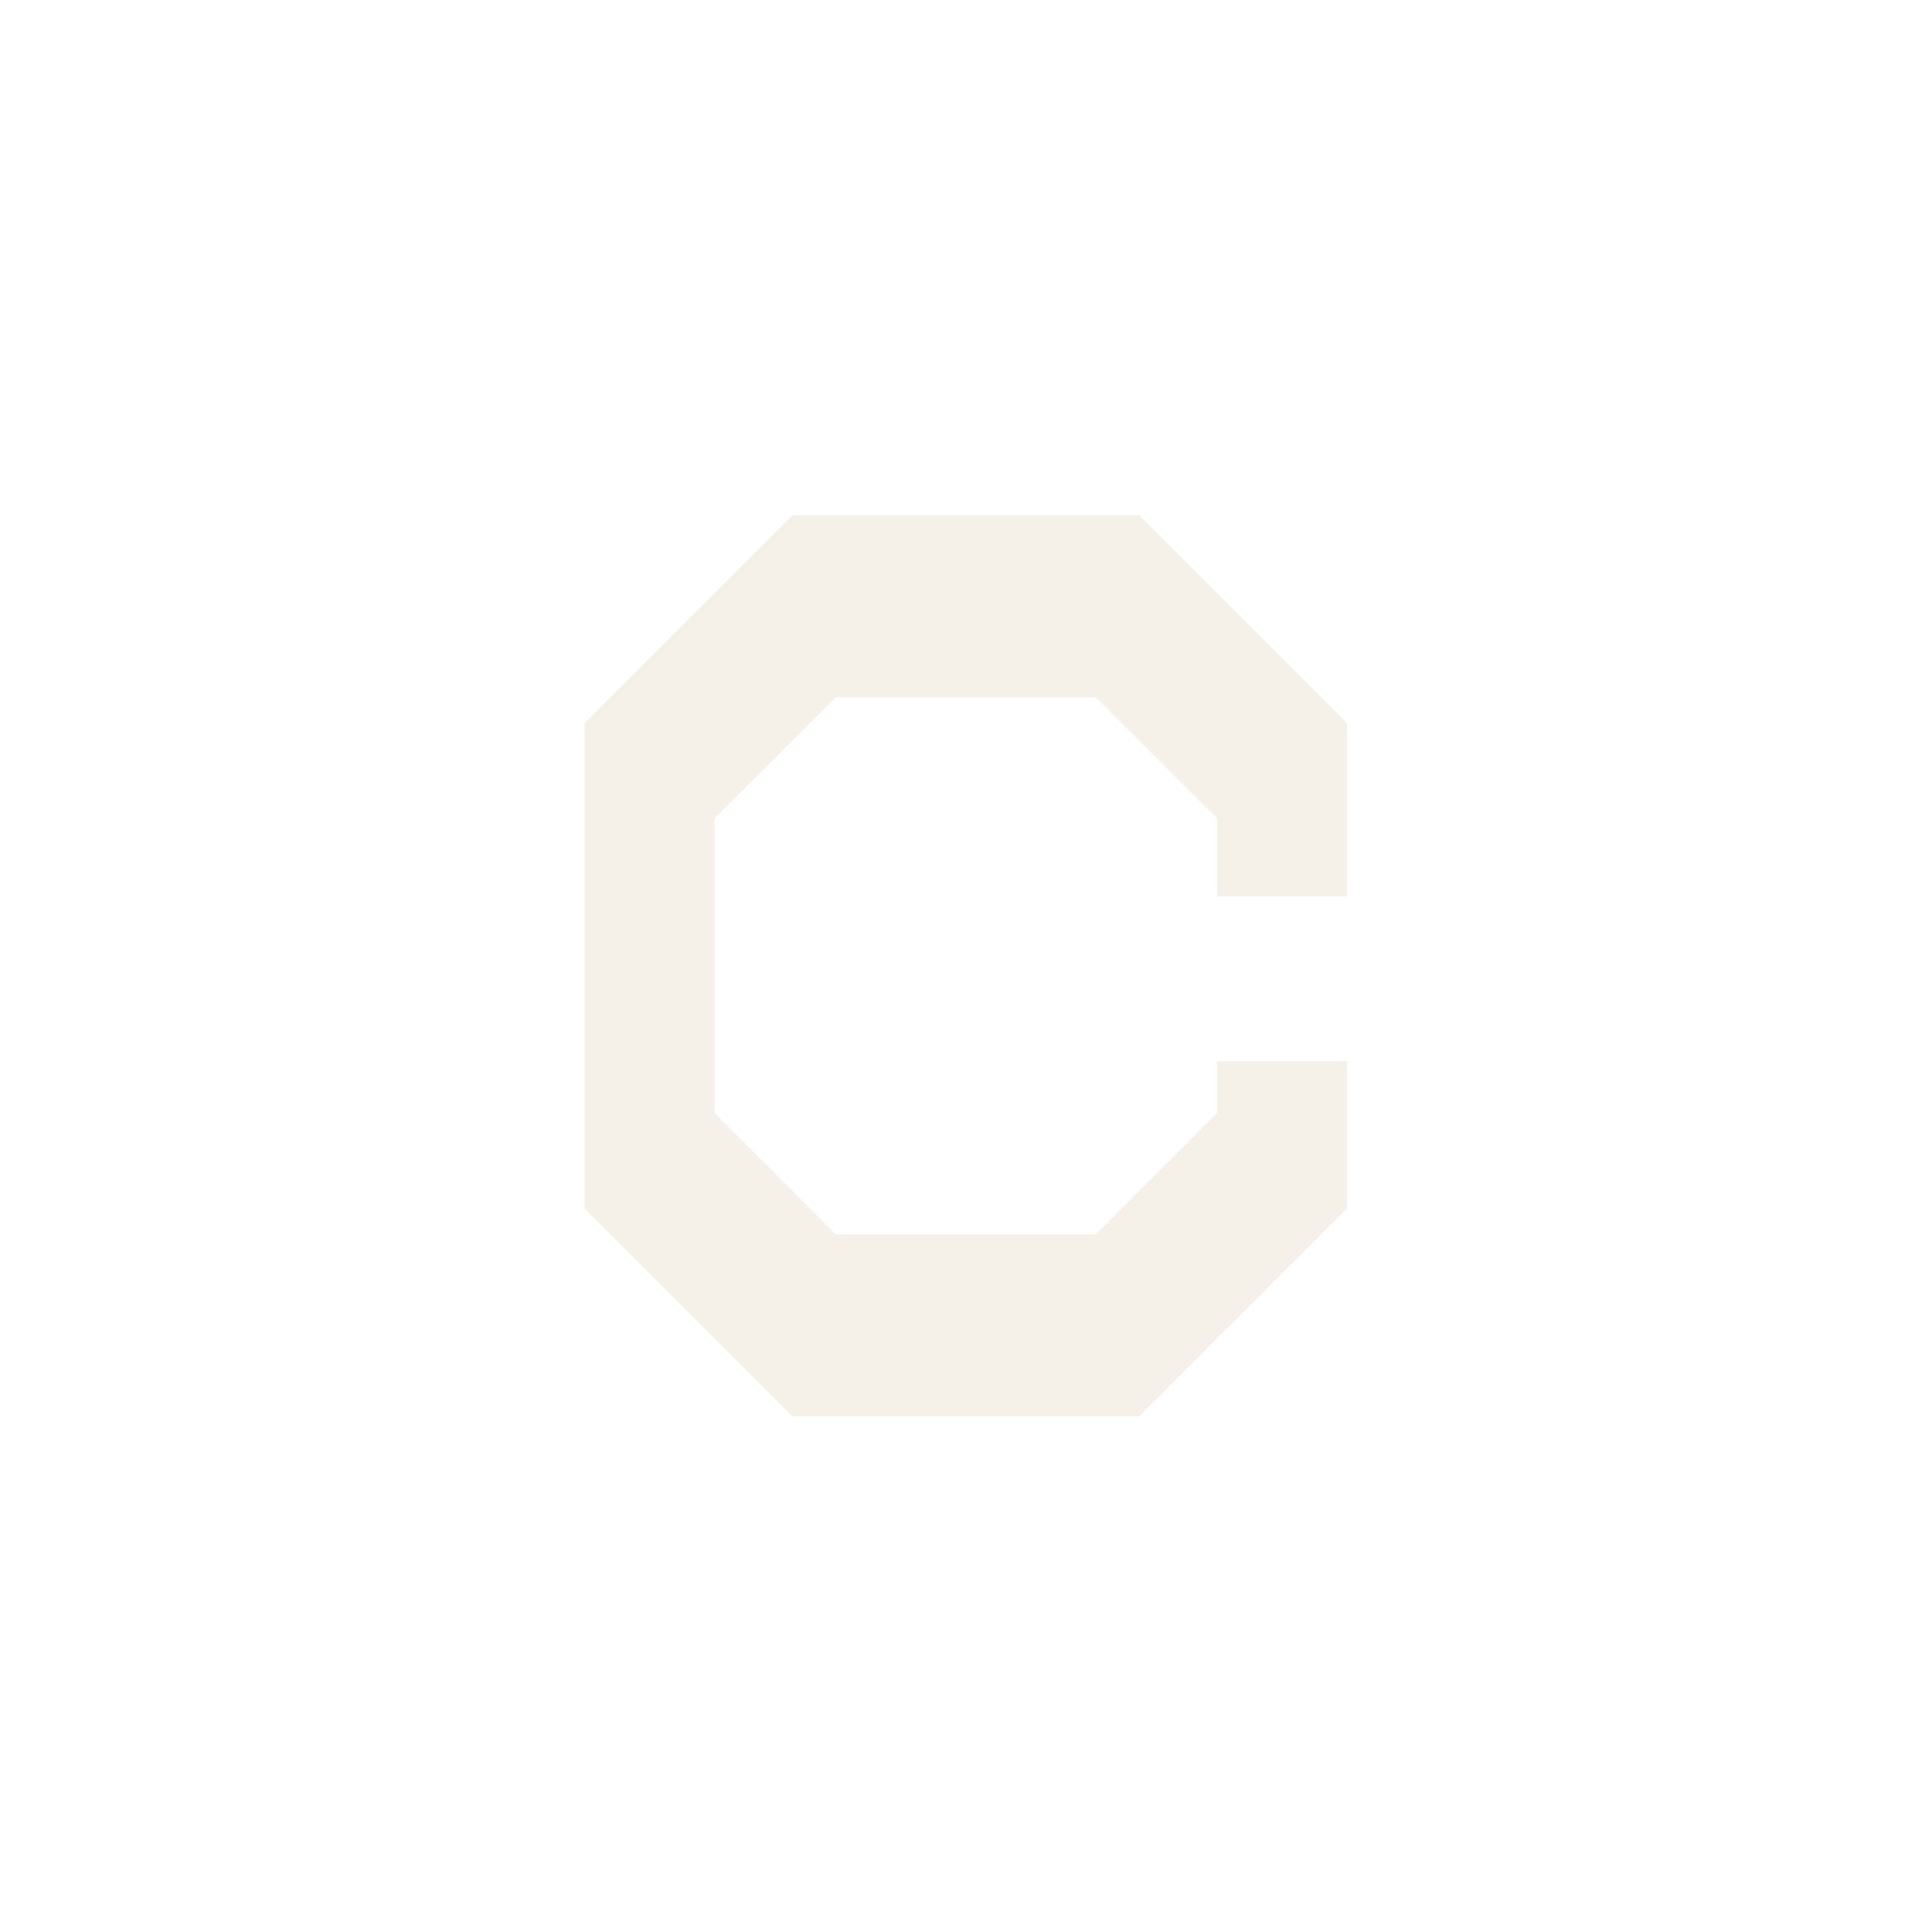
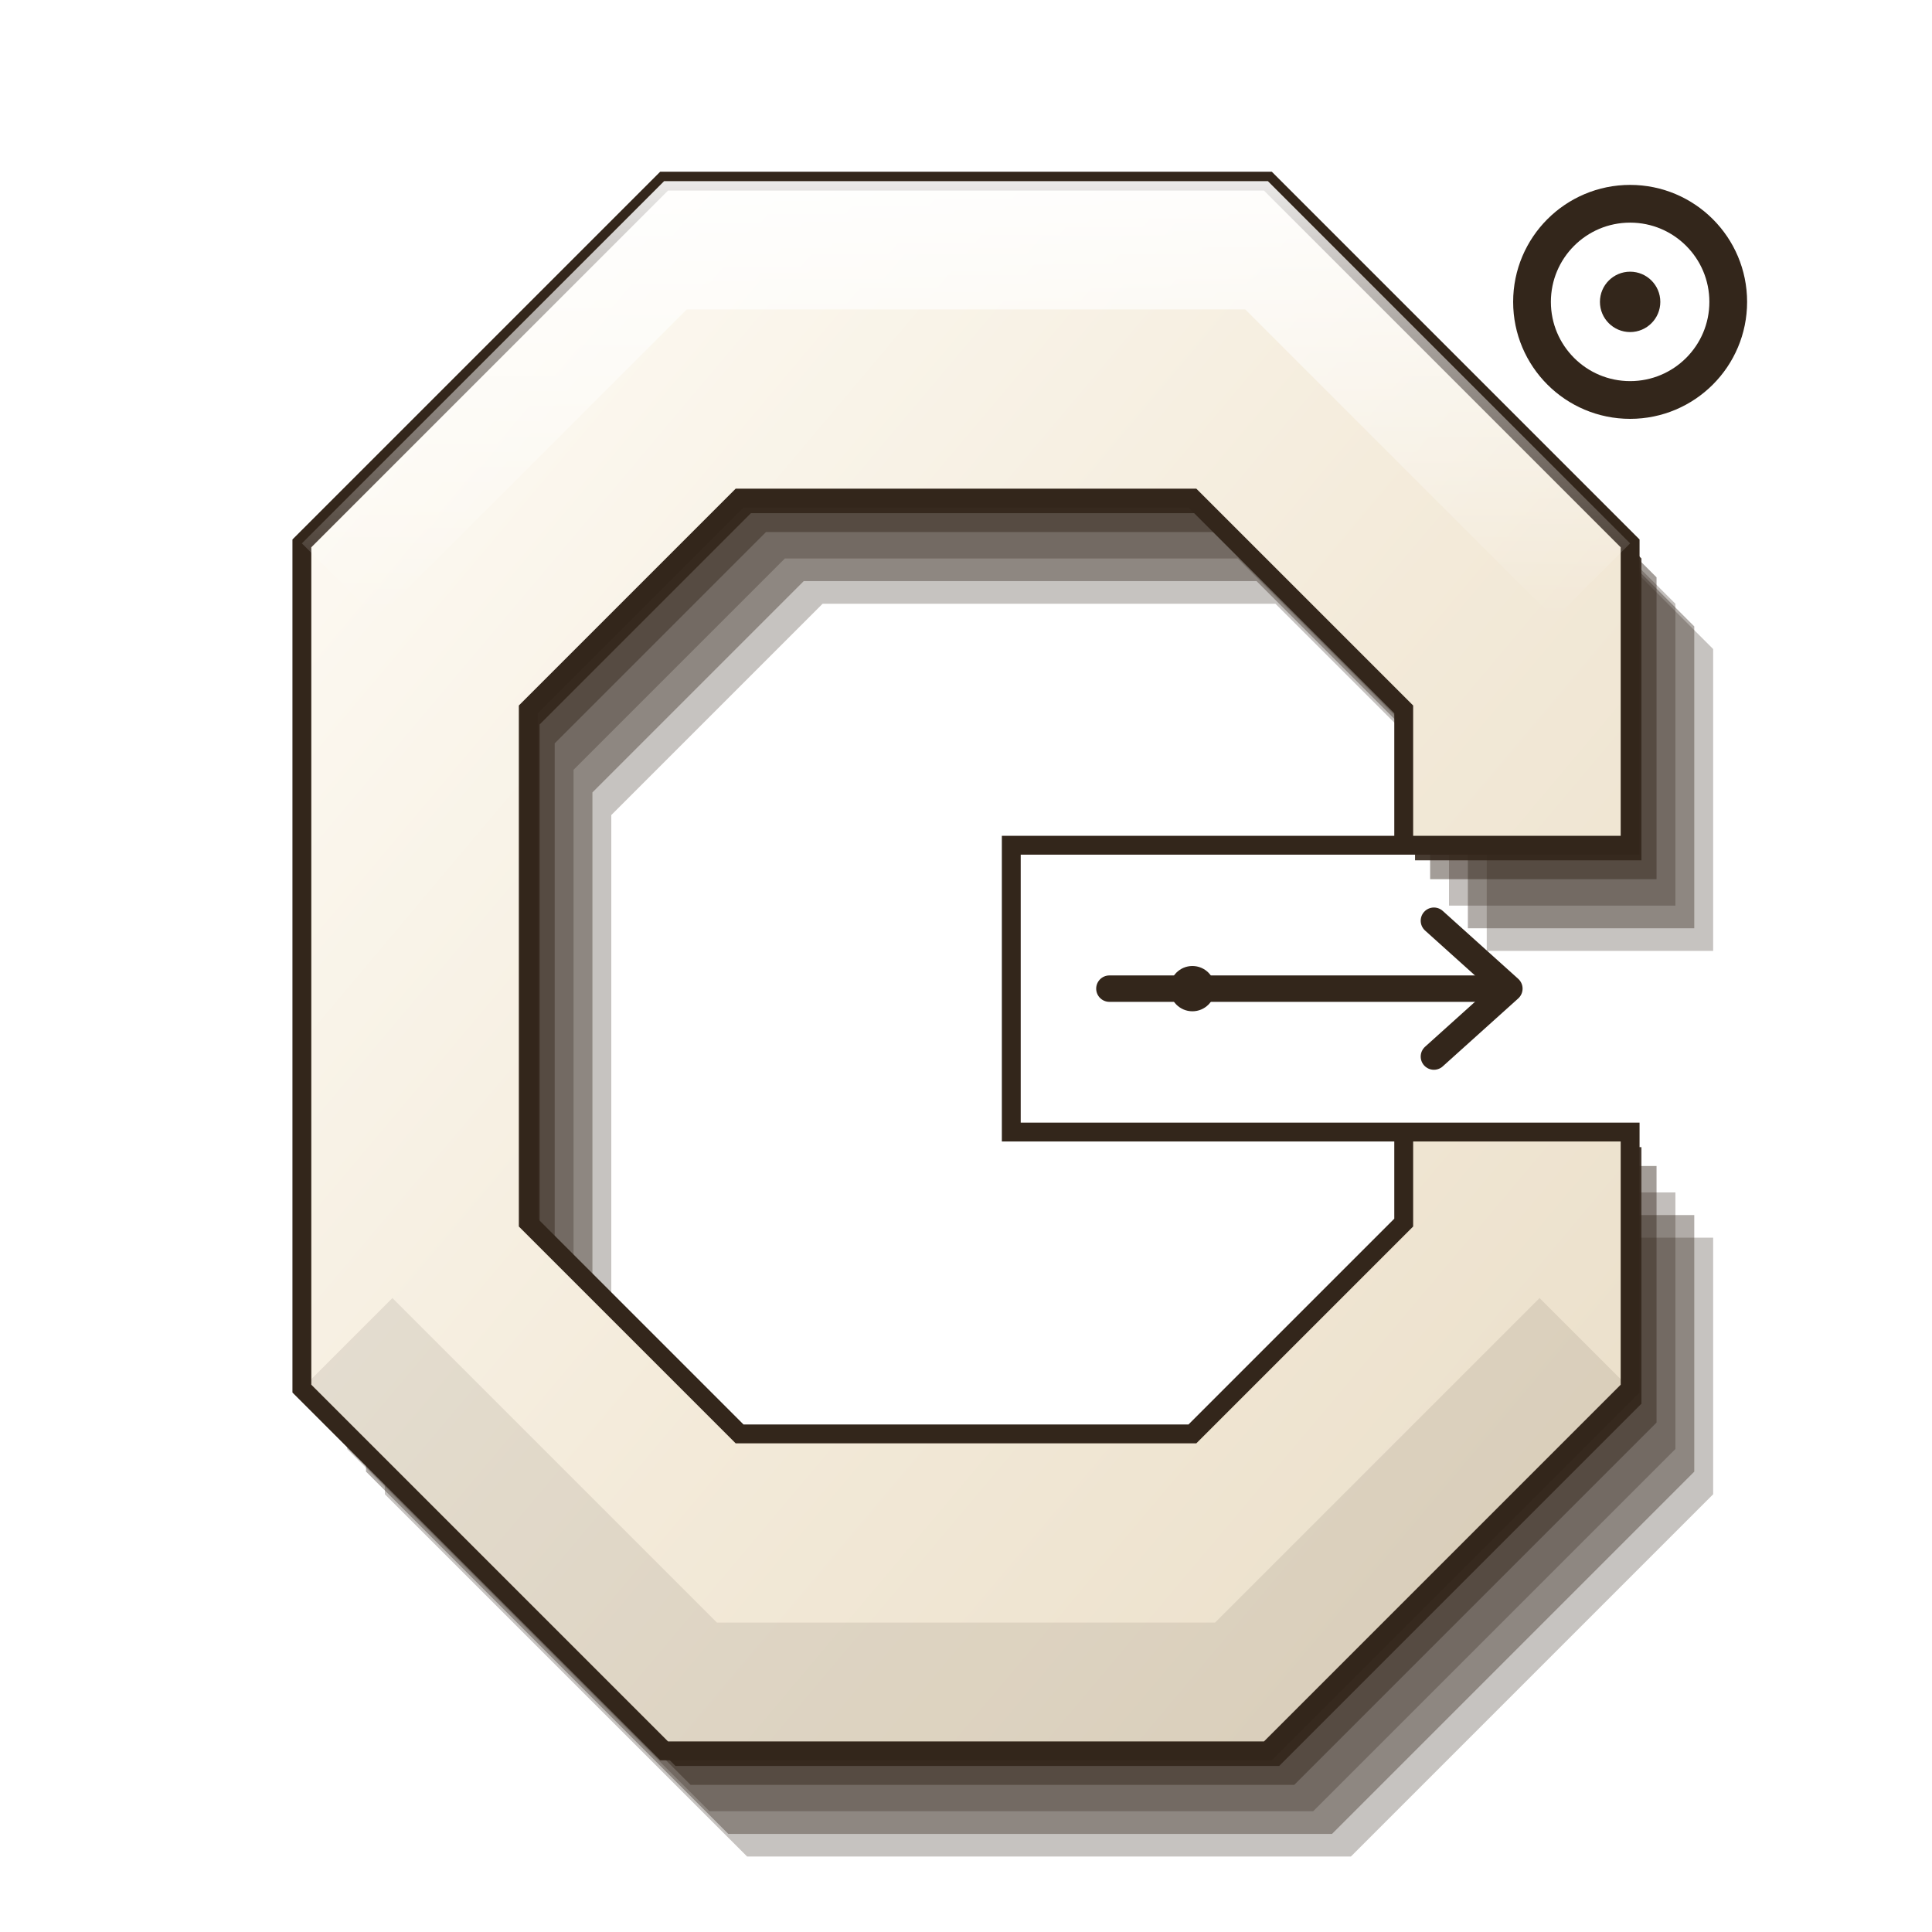
- <svg xmlns="http://www.w3.org/2000/svg" viewBox="0 0 1024 1024" width="1024" height="1024" role="img" aria-label="GOWAYY monochrome icon">
-   <g transform="translate(218 218) scale(1.148)">
-     <path fill="#F5F1E8" fill-rule="evenodd" d="M176 48 H336 L432 144 V224 H268 V300 H432 V368 L336 464 H176 L80 368 V144 Z M196 132 H316 L372 188 V224 H268 V300 H372 V324 L316 380 H196 L140 324 V188 Z" />
+ <svg xmlns="http://www.w3.org/2000/svg" viewBox="0 0 512 512" width="512" height="512" role="img" aria-label="GOWAYY G symbol, layered 2.5D in espresso ink and honey gold on light">
+   <defs>
+     <linearGradient id="face" x1="0" y1="0" x2="1" y2="1">
+       <stop offset="0" stop-color="#FFFDF8" />
+       <stop offset="0.55" stop-color="#F3EAD9" />
+       <stop offset="1" stop-color="#E9DDC7" />
+     </linearGradient>
+     <linearGradient id="bevel" x1="0" y1="0" x2="0" y2="1">
+       <stop offset="0" stop-color="#FFFFFF" stop-opacity="0.9" />
+       <stop offset="1" stop-color="#FFFFFF" stop-opacity="0" />
+     </linearGradient>
+     <clipPath id="gclip">
+       <path fill-rule="evenodd" d="M176 48 H336 L432 144 V224 H268 V300 H432 V368 L336 464 H176 L80 368 V144 Z M196 132 H316 L372 188 V224 H268 V300 H372 V324 L316 380 H196 L140 324 V188 Z" />
+     </clipPath>
+   </defs>
+   <g>
+     <path fill="#33261B" fill-rule="evenodd" transform="translate(22 28)" opacity="0.28" d="M176 48 H336 L432 144 V224 H268 V300 H432 V368 L336 464 H176 L80 368 V144 Z M196 132 H316 L372 188 V224 H268 V300 H372 V324 L316 380 H196 L140 324 V188 Z" />
+     <path fill="#33261B" fill-rule="evenodd" transform="translate(17 22)" opacity="0.38" d="M176 48 H336 L432 144 V224 H268 V300 H432 V368 L336 464 H176 L80 368 V144 Z M196 132 H316 L372 188 V224 H268 V300 H372 V324 L316 380 H196 L140 324 V188 Z" />
+     <path fill="#33261B" fill-rule="evenodd" transform="translate(12 16)" opacity="0.30" d="M176 48 H336 L432 144 V224 H268 V300 H432 V368 L336 464 H176 L80 368 V144 Z M196 132 H316 L372 188 V224 H268 V300 H372 V324 L316 380 H196 L140 324 V188 Z" />
+     <path fill="#33261B" fill-rule="evenodd" transform="translate(7 9)" opacity="0.45" d="M176 48 H336 L432 144 V224 H268 V300 H432 V368 L336 464 H176 L80 368 V144 Z M196 132 H316 L372 188 V224 H268 V300 H372 V324 L316 380 H196 L140 324 V188 Z" />
+     <path fill="#33261B" fill-rule="evenodd" transform="translate(3 4)" opacity="0.9" d="M176 48 H336 L432 144 V224 H268 V300 H432 V368 L336 464 H176 L80 368 V144 Z M196 132 H316 L372 188 V224 H268 V300 H372 V324 L316 380 H196 L140 324 V188 Z" />
+   </g>
+   <path fill="url(#face)" fill-rule="evenodd" stroke="#33261B" stroke-width="5" d="M176 48 H336 L432 144 V224 H268 V300 H432 V368 L336 464 H176 L80 368 V144 Z M196 132 H316 L372 188 V224 H268 V300 H372 V324 L316 380 H196 L140 324 V188 Z" />
+   <g clip-path="url(#gclip)">
+     <path fill="url(#bevel)" d="M80 144 L176 48 L336 48 L432 144 L412 164 L330 82 L182 82 L100 164 Z" />
+     <path fill="#33261B" opacity="0.10" d="M432 368 L336 464 L176 464 L80 368 L104 344 L190 430 L322 430 L408 344 Z" />
+     <path fill="#33261B" d="M268 224 H432 V300 H268 Z" />
+     <path fill="#33261B" d="M268 224 H432 V240 H268 Z" />
+     <path fill="#33261B" d="M268 288 H432 V300 H268 Z" />
+   </g>
+   <g fill="none" stroke="#33261B" stroke-width="7" stroke-linecap="round" stroke-linejoin="round">
+     <path d="M294 262 H398" />
+     <path d="M380 244 L400 262 L380 280" />
+   </g>
+   <circle cx="316" cy="262" r="6" fill="#33261B" />
+   <g>
+     <circle cx="432" cy="80" r="26" fill="none" stroke="#33261B" stroke-width="10" />
+     <circle cx="432" cy="80" r="8" fill="#33261B" />
  </g>
</svg>
